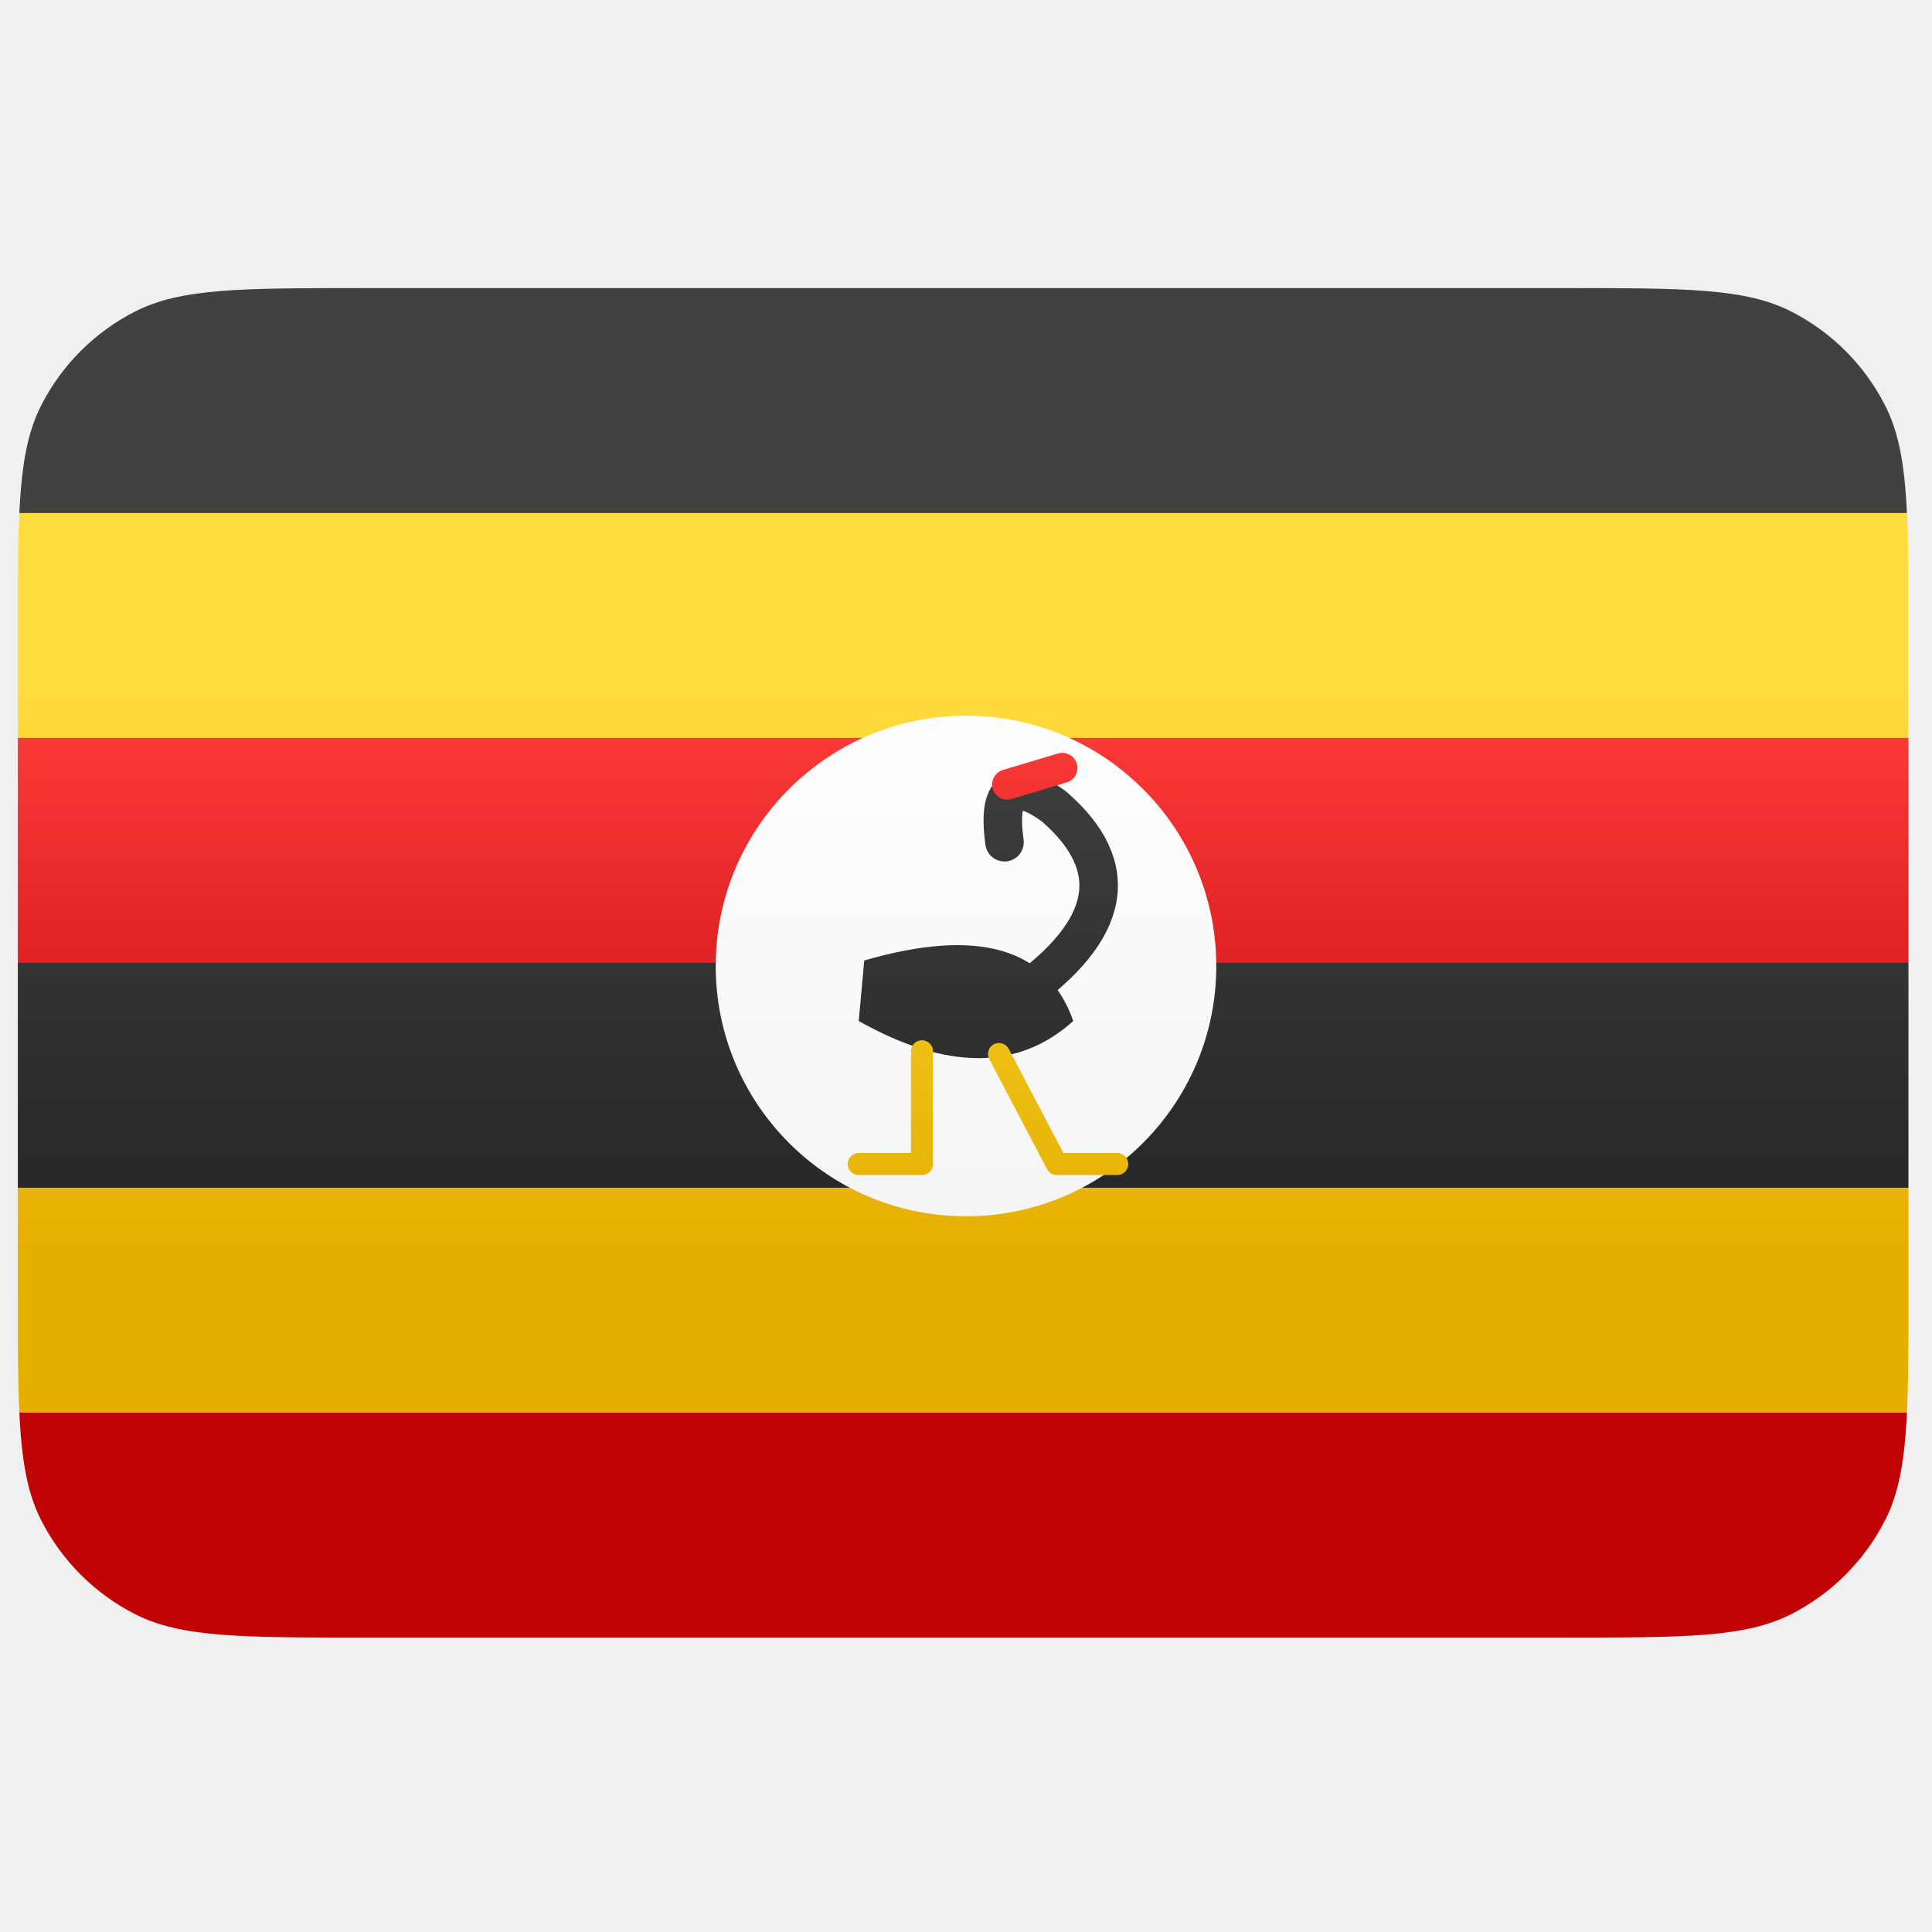
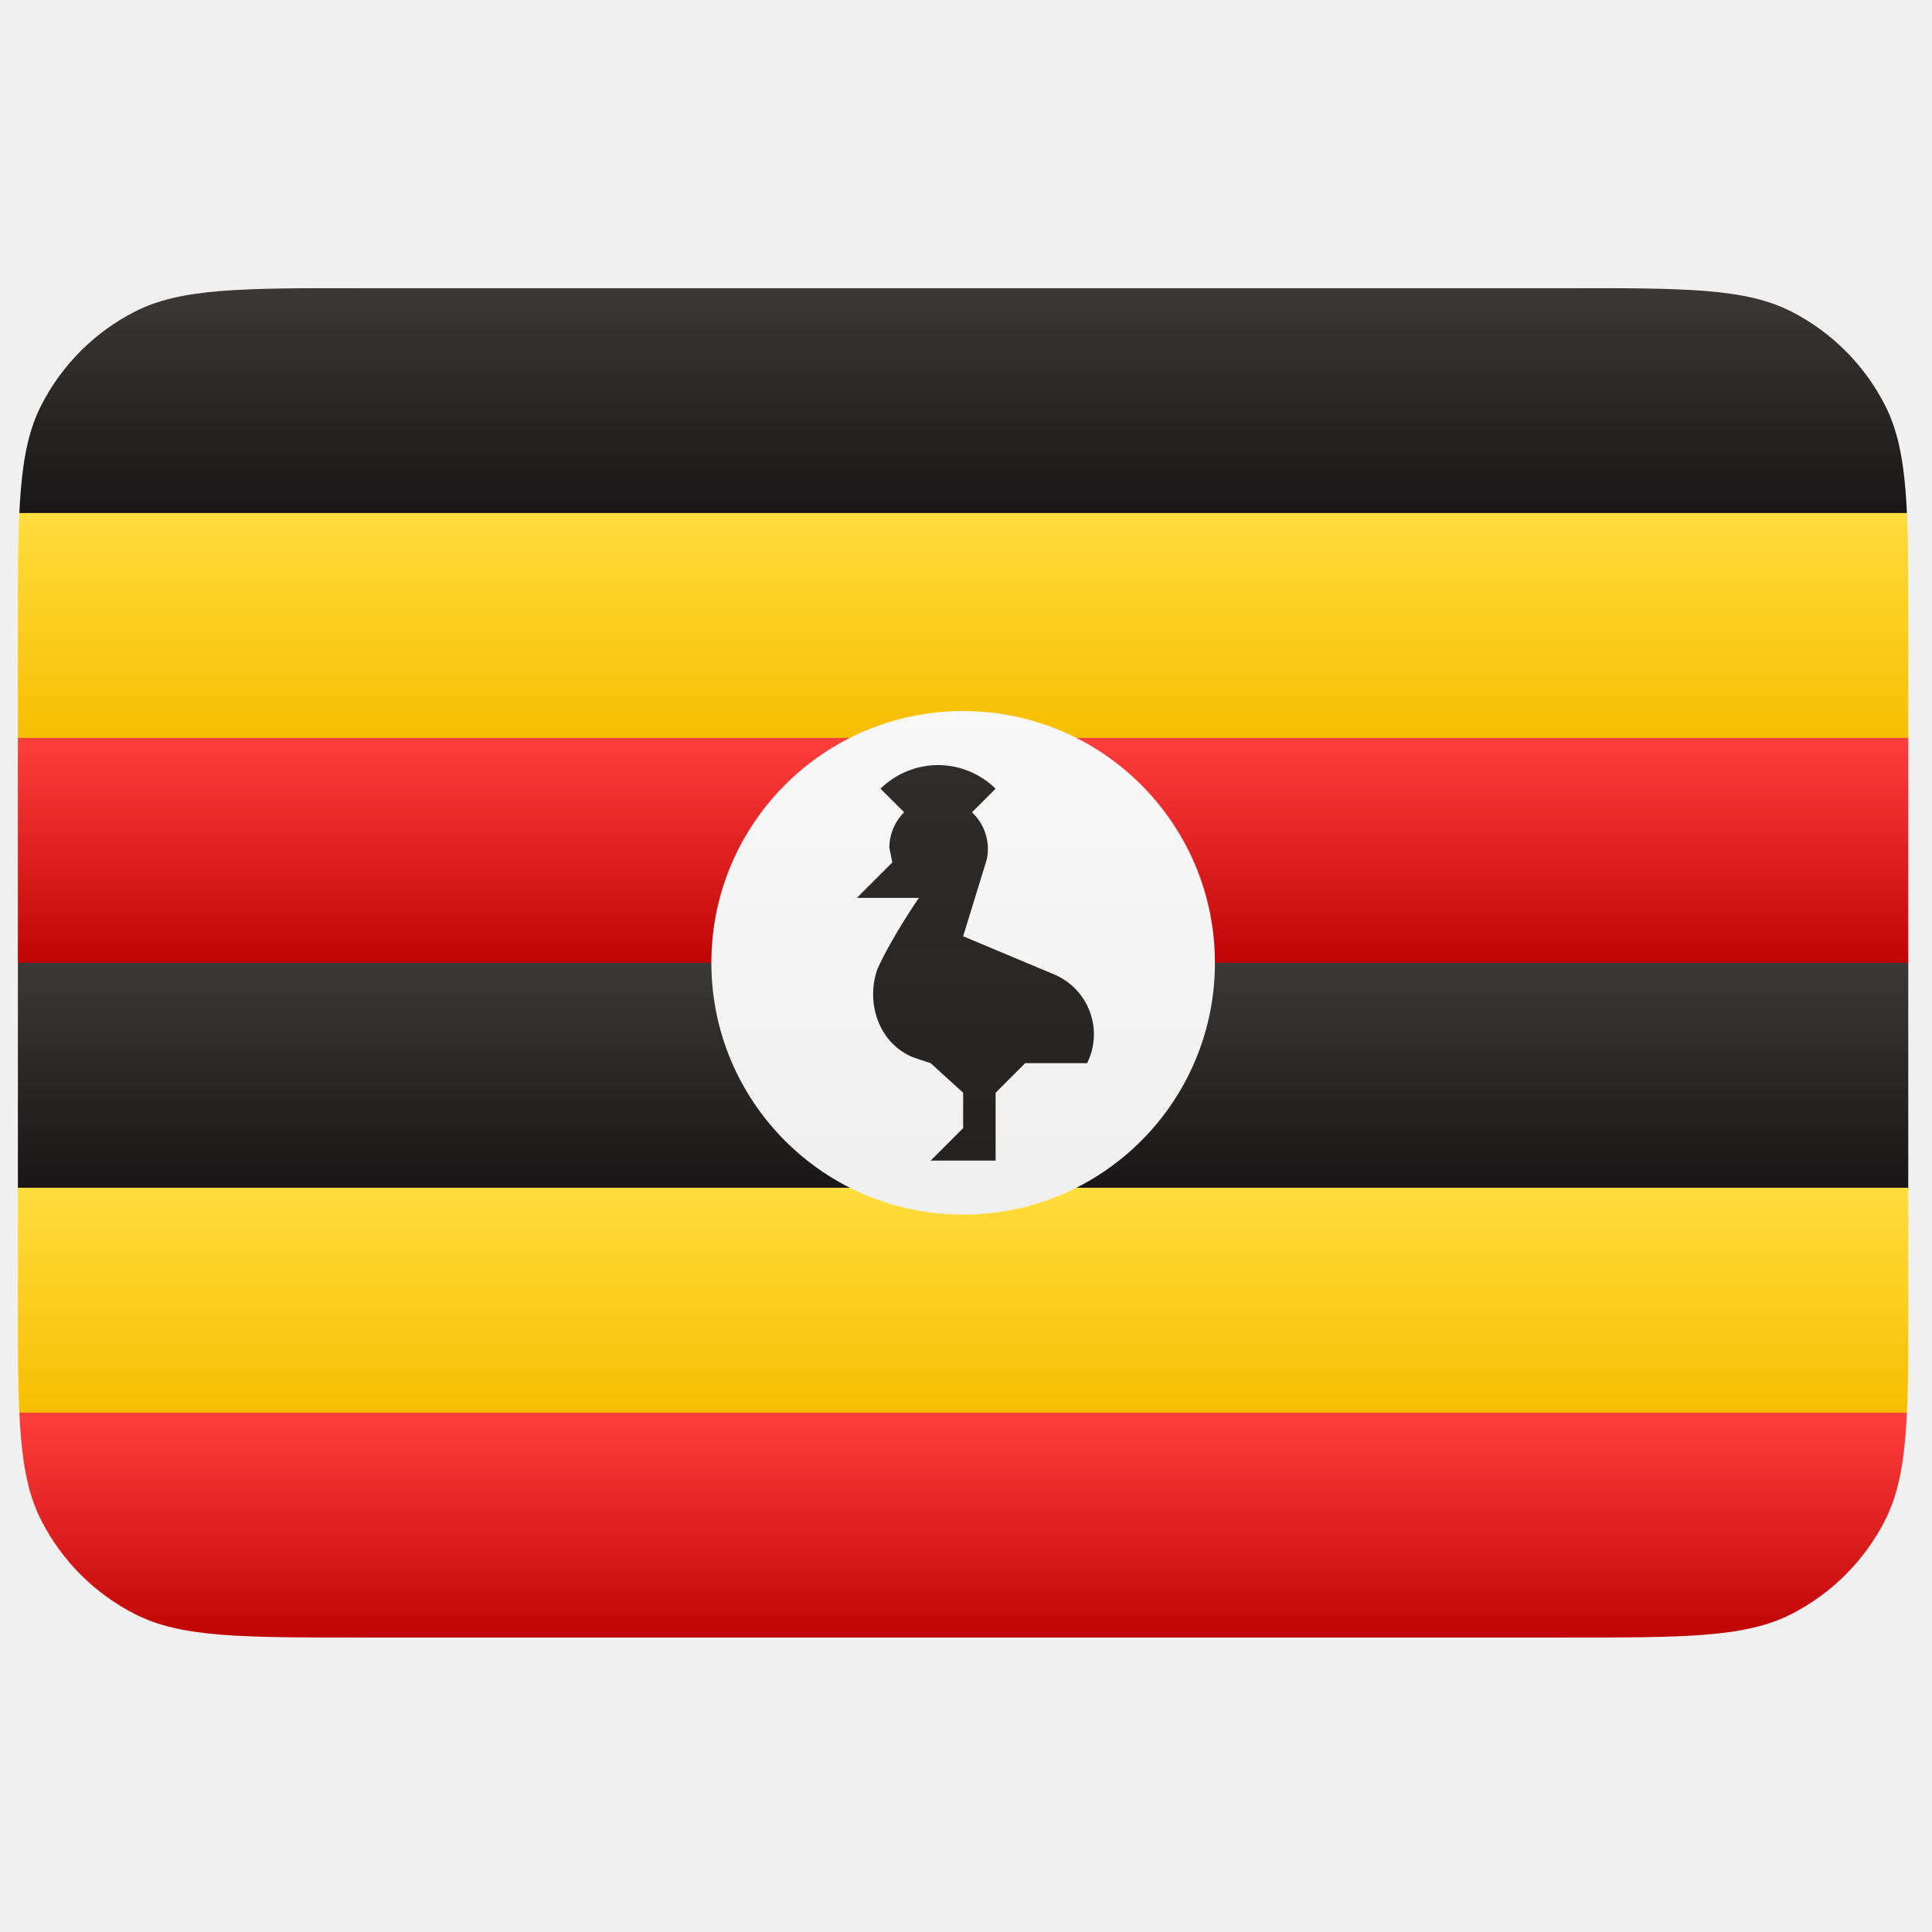
<svg xmlns="http://www.w3.org/2000/svg" viewBox="0 0 144 144" width="144" height="144">
  <defs>
    <mask id="ug-board" maskUnits="userSpaceOnUse" maskContentUnits="userSpaceOnUse" x="0" y="0" width="144" height="144" mask-type="alpha">
      <path d="M 116.645 21.474 c 8.961 0 13.441 0 16.864 1.744 a 16 16 0 0 1 6.992 6.992 c 1.744 3.423 1.744 7.903 1.744 16.864 L 142.245 96.453 c 0 8.961 0 13.441 -1.744 16.864 a 16 16 0 0 1 -6.992 6.992 c -3.423 1.744 -7.903 1.744 -16.864 1.744 L 26.929 122.053 c -8.961 0 -13.441 0 -16.864 -1.744 a 16 16 0 0 1 -6.992 -6.992 c -1.744 -3.423 -1.744 -7.903 -1.744 -16.864 L 1.329 47.075 c 0 -8.961 0 -13.441 1.744 -16.864 a 16 16 0 0 1 6.992 -6.992 c 3.423 -1.744 7.903 -1.744 16.864 -1.744 Z" fill="#FFFFFF" />
    </mask>
-     <linearGradient id="ug-white" x1="72" y1="21.474" x2="72" y2="122.053" gradientUnits="userSpaceOnUse">
-       <stop stop-color="#F5F5F5" />
-       <stop offset="1" stop-color="#E6E6E6" />
+     <linearGradient id="ug-stripe-0" x1="72" y1="21.474" x2="72" y2="38.237" gradientUnits="userSpaceOnUse">
+       <stop stop-color="#3D3838" />
+       <stop offset="1" stop-color="#181616" />
    </linearGradient>
-     <linearGradient id="ug-yellow" x1="72" y1="38.251" x2="72" y2="105.296" gradientUnits="userSpaceOnUse">
+     <linearGradient id="ug-stripe-1" x1="72" y1="38.237" x2="72" y2="55.001" gradientUnits="userSpaceOnUse">
      <stop stop-color="#FFDD3D" />
      <stop offset="1" stop-color="#F7BE00" />
    </linearGradient>
-     <linearGradient id="ug-black" x1="72" y1="21.474" x2="72" y2="122.053" gradientUnits="userSpaceOnUse">
+     <linearGradient id="ug-stripe-2" x1="72" y1="55.001" x2="72" y2="71.764" gradientUnits="userSpaceOnUse">
+       <stop stop-color="#FF3F3E" />
+       <stop offset="1" stop-color="#C00405" />
+     </linearGradient>
+     <linearGradient id="ug-stripe-3" x1="72" y1="71.764" x2="72" y2="88.527" gradientUnits="userSpaceOnUse">
      <stop stop-color="#3D3838" />
      <stop offset="1" stop-color="#181616" />
    </linearGradient>
-     <linearGradient id="ug-red" x1="72" y1="55.007" x2="72" y2="122.053" gradientUnits="userSpaceOnUse">
+     <linearGradient id="ug-stripe-4" x1="72" y1="88.527" x2="72" y2="105.29" gradientUnits="userSpaceOnUse">
+       <stop stop-color="#FFDD3D" />
+       <stop offset="1" stop-color="#F7BE00" />
+     </linearGradient>
+     <linearGradient id="ug-stripe-5" x1="72" y1="105.29" x2="72" y2="122.053" gradientUnits="userSpaceOnUse">
      <stop stop-color="#FF3F3E" />
      <stop offset="1" stop-color="#C00405" />
    </linearGradient>
-     <linearGradient id="ug-simple-white" x1="72" y1="51" x2="72" y2="93" gradientUnits="userSpaceOnUse">
+     <linearGradient id="ug-emblem-white" x1="72" y1="21.474" x2="72" y2="122.053" gradientUnits="userSpaceOnUse">
      <stop stop-color="#FFFFFF" />
-       <stop offset="1" stop-color="#F4F4F4" />
+       <stop offset="1" stop-color="#E8E8E8" />
    </linearGradient>
-     <linearGradient id="ug-simple-black" x1="72" y1="51" x2="72" y2="93" gradientUnits="userSpaceOnUse">
-       <stop stop-color="#414141" />
-       <stop offset="1" stop-color="#252525" />
-     </linearGradient>
-     <linearGradient id="ug-simple-red" x1="72" y1="51" x2="72" y2="93" gradientUnits="userSpaceOnUse">
-       <stop stop-color="#FF3F3E" />
-       <stop offset="1" stop-color="#C00405" />
-     </linearGradient>
-     <linearGradient id="ug-simple-gold" x1="72" y1="51" x2="72" y2="93" gradientUnits="userSpaceOnUse">
-       <stop stop-color="#FFDD3D" />
-       <stop offset="1" stop-color="#E5AF00" />
+     <linearGradient id="ug-emblem-black" x1="72" y1="21.474" x2="72" y2="122.053" gradientUnits="userSpaceOnUse">
+       <stop stop-color="#3D3838" />
+       <stop offset="1" stop-color="#181616" />
    </linearGradient>
  </defs>
  <g mask="url(#ug-board)">
-     <path d="M-1.671 18.474h146.916v106.578h-146.916Z" fill="url(#ug-simple-black)" />
-     <path d="M-1.671 21.474h146.916v16.798h-146.916Z" fill="url(#ug-simple-black)" />
-     <path d="M-1.671 38.238h146.916v16.798h-146.916Z" fill="url(#ug-simple-gold)" />
-     <path d="M-1.671 55.001h146.916v16.798h-146.916Z" fill="url(#ug-simple-red)" />
-     <path d="M-1.671 71.764h146.916v16.798h-146.916Z" fill="url(#ug-simple-black)" />
-     <path d="M-1.671 88.527h146.916v16.798h-146.916Z" fill="url(#ug-simple-gold)" />
-     <path d="M-1.671 105.29h146.916v16.798h-146.916Z" fill="url(#ug-simple-red)" />
-     <path d="M 53.345,72 a 18.655,18.655 0 0,0 37.31,0 a 18.655,18.655 0 0,0 -37.31,0 Z" fill="url(#ug-simple-white)" />
-     <path d="M 64.415,71.59 Q 77.125,67.9 79.995,76.1 Q 73.845,81.635 64.005,76.1 Z" fill="url(#ug-simple-black)" />
-     <path d="M 75.895,74.255 Q 86.35,66.875 78.56,60.11 Q 74.05,56.83 74.87,62.775" fill="none" stroke="url(#ug-simple-black)" stroke-width="2.87" stroke-linecap="round" stroke-linejoin="round" />
-     <path d="M 75.075,58.47 L 79.175,57.24" fill="none" stroke="url(#ug-simple-red)" stroke-width="2.255" stroke-linecap="round" stroke-linejoin="round" />
-     <path d="M 68.72,78.355 L 68.72,86.76 L 64.005,86.76 M 74.46,78.56 L 78.765,86.76 L 83.275,86.76" fill="none" stroke="url(#ug-simple-gold)" stroke-width="1.64" stroke-linecap="round" stroke-linejoin="round" />
+     <path d="M 1.329 21.474 h 140.916 v 16.863 h -140.916 Z" fill="url(#ug-stripe-0)" />
+     <path d="M 1.329 38.237 h 140.916 v 16.863 h -140.916 Z" fill="url(#ug-stripe-1)" />
+     <path d="M 1.329 55.001 h 140.916 v 16.863 h -140.916 Z" fill="url(#ug-stripe-2)" />
+     <path d="M 1.329 71.764 h 140.916 v 16.863 h -140.916 Z" fill="url(#ug-stripe-3)" />
+     <path d="M 1.329 88.527 h 140.916 v 16.863 h -140.916 Z" fill="url(#ug-stripe-4)" />
+     <path d="M 1.329 105.29 h 140.916 v 16.763 h -140.916 Z" fill="url(#ug-stripe-5)" />
+     <path d="M 53.021 71.764 a 18.766 18.766 0 1 0 37.532 0 a 18.766 18.766 0 1 0 -37.532 0 Z" fill="url(#ug-emblem-white)" />
+     <path d="m 78.607,72.644 l -6.82,-2.86 l 1.76,-5.72 a 3.74,3.74 0 0,0 -1.1,-3.52 l 1.76,-1.76 a 6.16,6.16 0 0,0 -4.18,-1.76 a 6.16,6.16 0 0,0 -4.4,1.76 l 1.76,1.76 a 3.74,3.74 0 0,0 -1.1,2.64 l 0.22,1.1 l -2.64,2.64 l 4.62,0 s -1.98,2.86 -3.08,5.28 c -0.88,2.42 0,5.5 2.64,6.6 l 1.32,0.44 l 2.42,2.2 l 0,2.64 l -2.42,2.42 l 4.84,0 l 0,-5.06 l 2.2,-2.2 l 4.62,0 a 4.84,4.84 0 0,0 -2.42,-6.6 z" fill="url(#ug-emblem-black)" />
  </g>
</svg>
